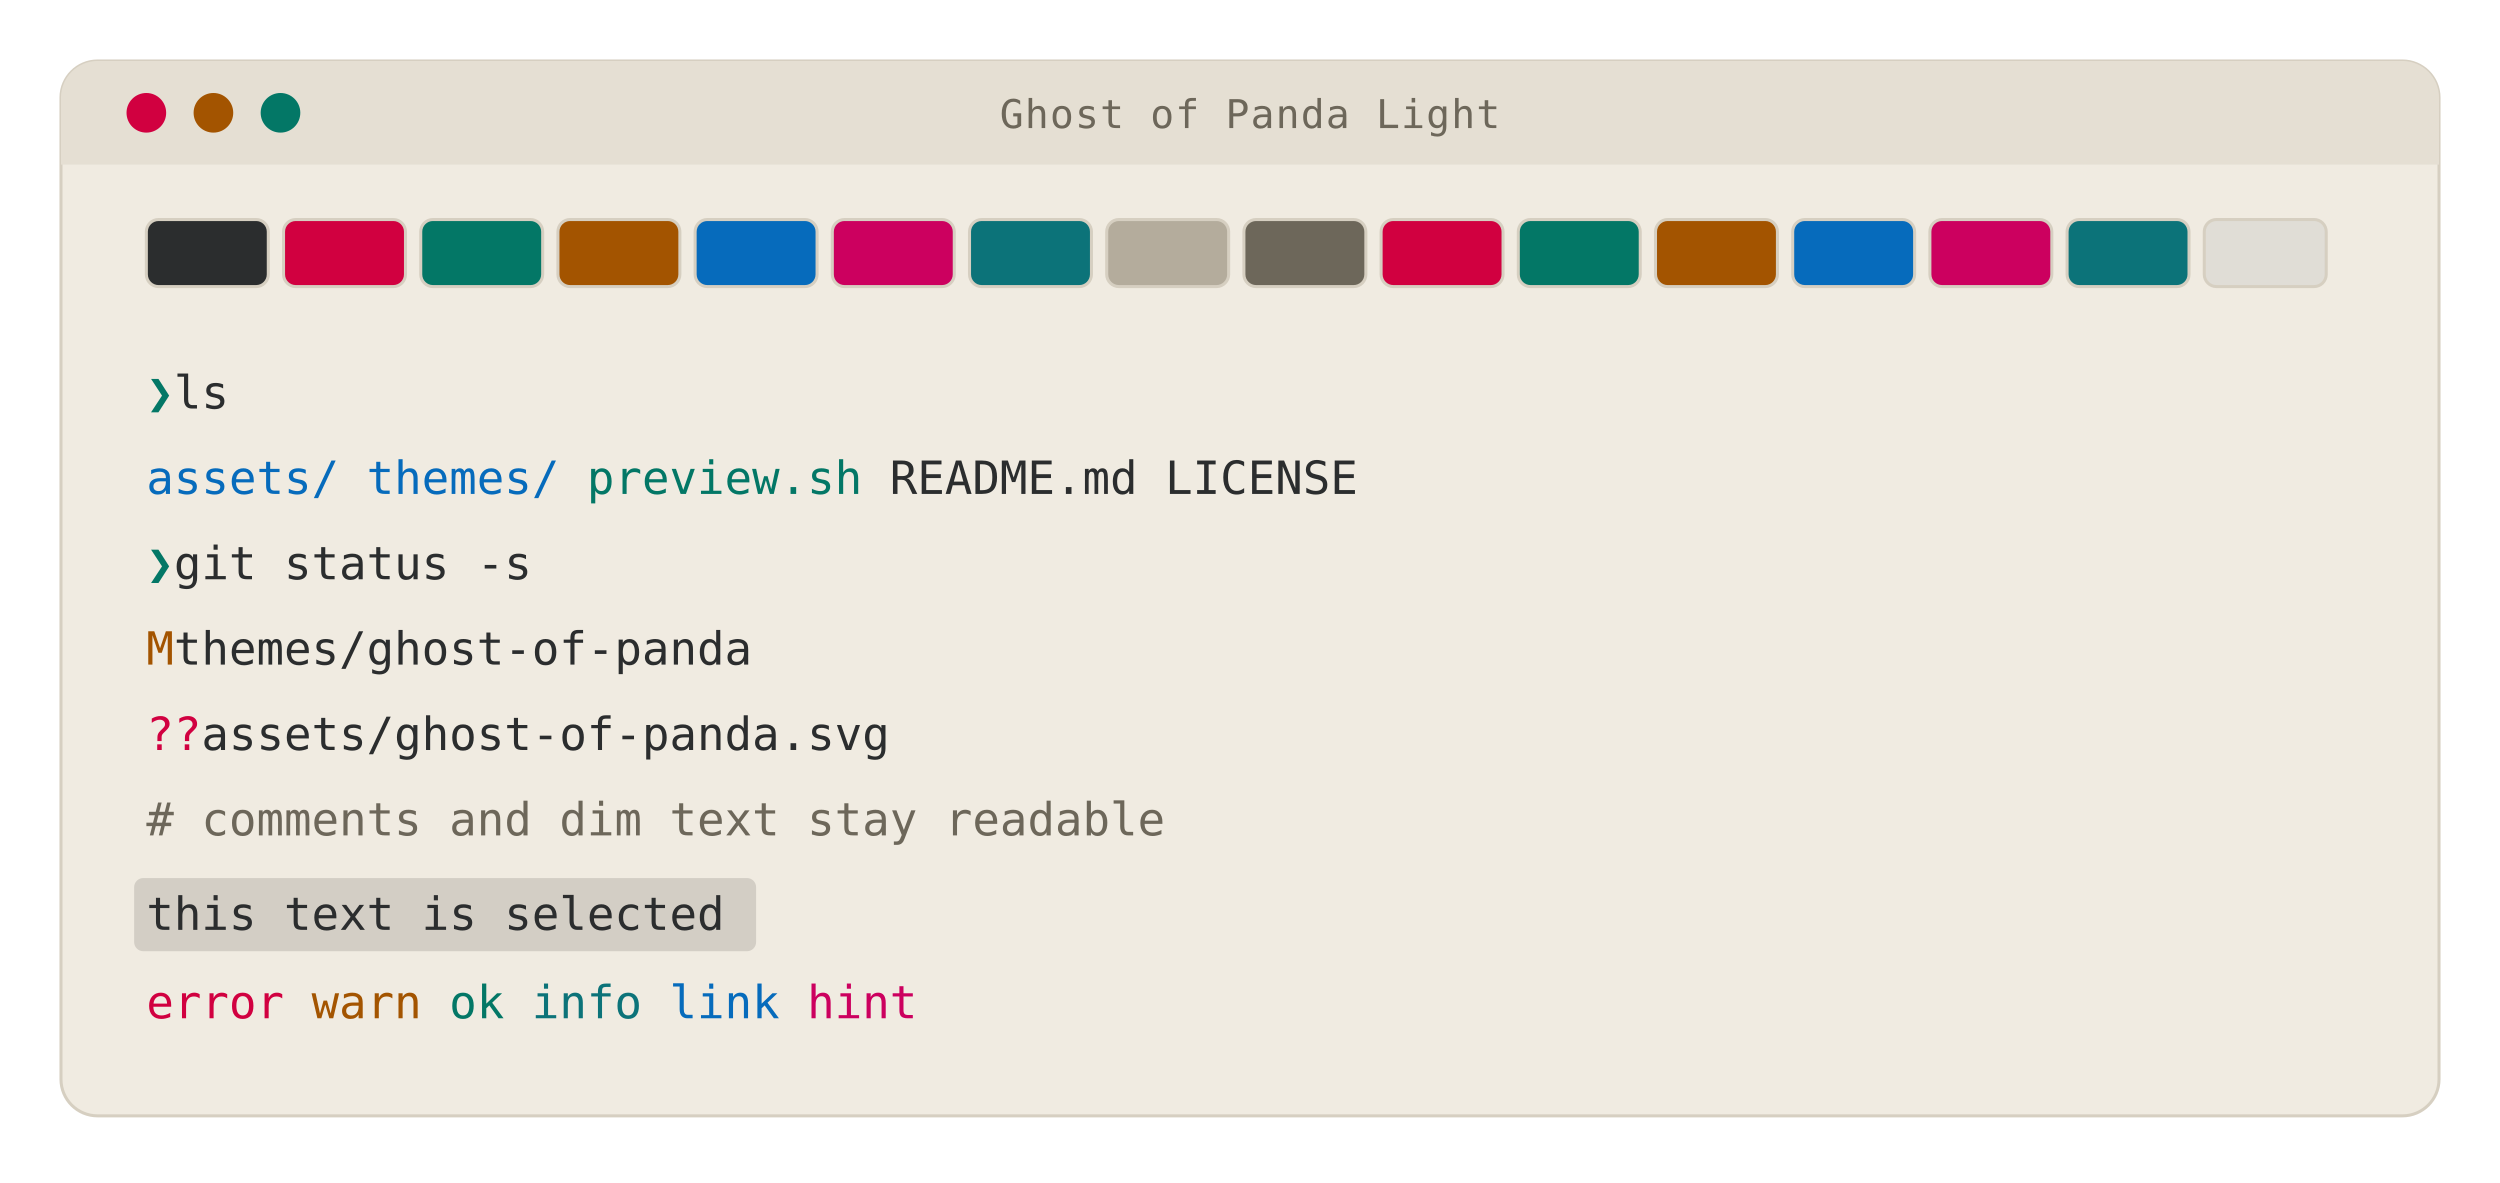
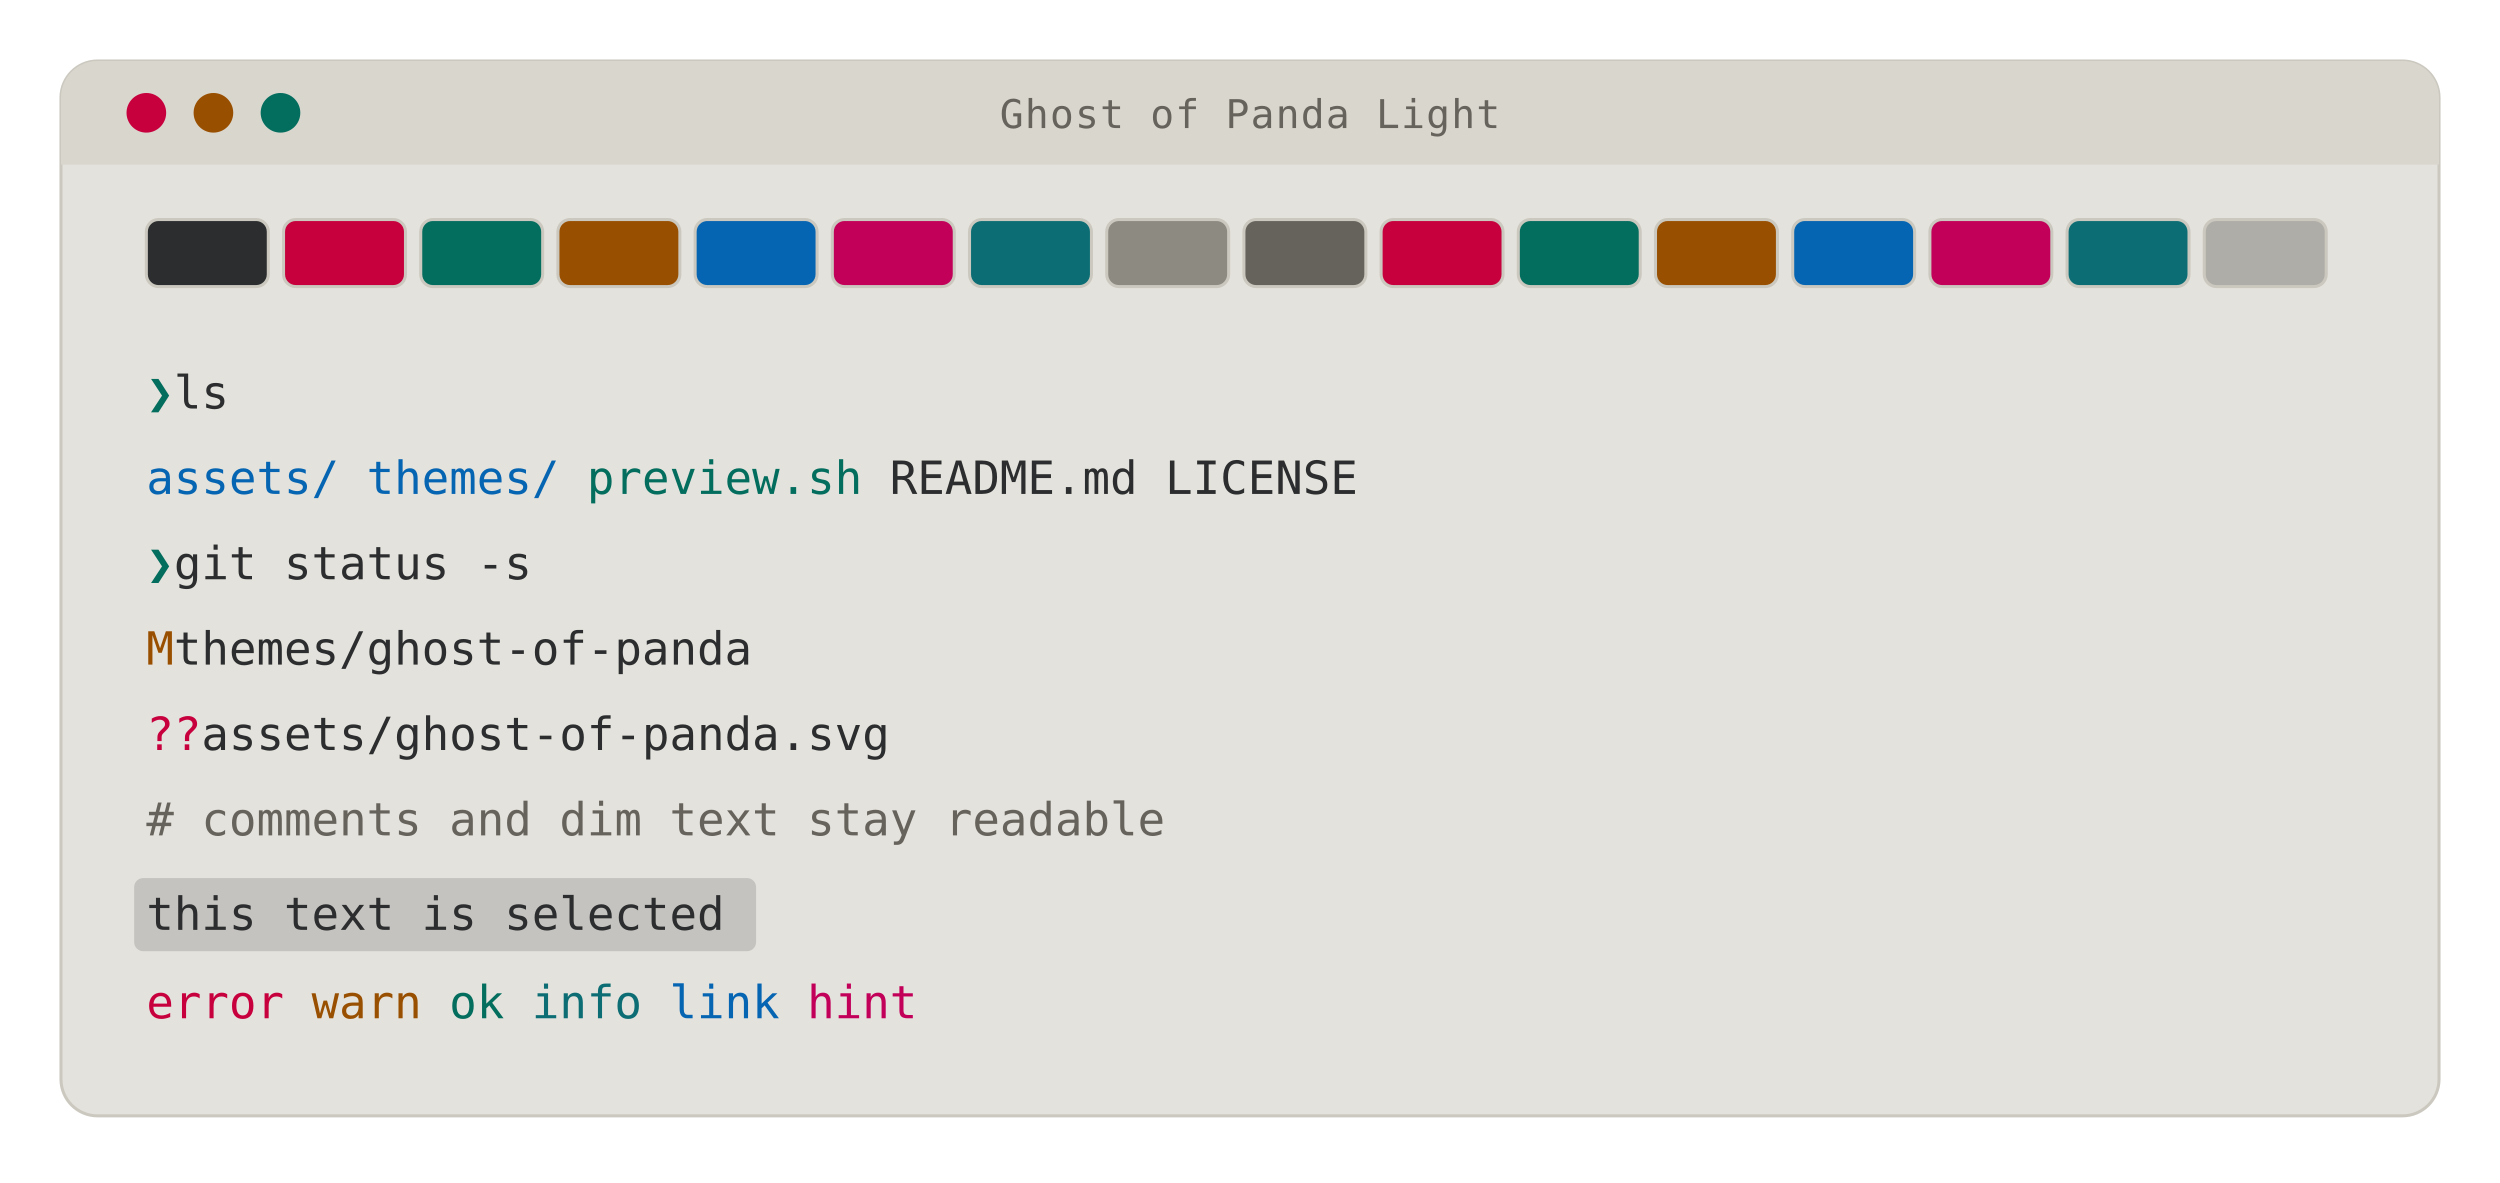
<svg xmlns="http://www.w3.org/2000/svg" viewBox="0 0 820 388" font-family="'SF Mono','JetBrains Mono','Fira Code','Menlo','Consolas',monospace" font-size="15">
-   <rect x="20" y="20" width="780" height="346" rx="12" fill="#F0EBE1" stroke="#D6CFC1" stroke-width="1" />
-   <path d="M32,20 h756 a12,12 0 0 1 12,12 v22 h-780 v-22 a12,12 0 0 1 12,-12 z" fill="#E5DFD3" />
-   <circle cx="48" cy="37" r="6.5" fill="#D10040" />
-   <circle cx="70" cy="37" r="6.5" fill="#A35400" />
-   <circle cx="92" cy="37" r="6.5" fill="#037766" />
-   <text x="410" y="42" text-anchor="middle" fill="#6D675A" font-size="13" letter-spacing="0.4">Ghost of Panda Light</text>
-   <g stroke="#D6CFC1">
+   <rect x="20" y="20" width="780" height="346" rx="12" fill="#E4E2DC" stroke="#CBC8BF" stroke-width="1" />
+   <path d="M32,20 h756 a12,12 0 0 1 12,12 v22 h-780 v-22 a12,12 0 0 1 12,-12 z" fill="#D9D6CE" />
+   <circle cx="48" cy="37" r="6.5" fill="#C7003D" />
+   <circle cx="70" cy="37" r="6.5" fill="#994F00" />
+   <circle cx="92" cy="37" r="6.5" fill="#036D5E" />
+   <text x="410" y="42" text-anchor="middle" fill="#66635C" font-size="13" letter-spacing="0.4">Ghost of Panda Light</text>
+   <g stroke="#CBC8BF">
    <rect x="48" y="72" width="40" height="22" rx="4" fill="#2B2D2E" />
-     <rect x="93" y="72" width="40" height="22" rx="4" fill="#D10040" />
-     <rect x="138" y="72" width="40" height="22" rx="4" fill="#037766" />
-     <rect x="183" y="72" width="40" height="22" rx="4" fill="#A35400" />
-     <rect x="228" y="72" width="40" height="22" rx="4" fill="#066BBC" />
-     <rect x="273" y="72" width="40" height="22" rx="4" fill="#CC005F" />
-     <rect x="318" y="72" width="40" height="22" rx="4" fill="#0C7379" />
-     <rect x="363" y="72" width="40" height="22" rx="4" fill="#B4AC9C" />
-     <rect x="408" y="72" width="40" height="22" rx="4" fill="#6D675A" />
-     <rect x="453" y="72" width="40" height="22" rx="4" fill="#D10040" />
-     <rect x="498" y="72" width="40" height="22" rx="4" fill="#037766" />
-     <rect x="543" y="72" width="40" height="22" rx="4" fill="#A35400" />
-     <rect x="588" y="72" width="40" height="22" rx="4" fill="#066BBC" />
-     <rect x="633" y="72" width="40" height="22" rx="4" fill="#CC005F" />
-     <rect x="678" y="72" width="40" height="22" rx="4" fill="#0C7379" />
-     <rect x="723" y="72" width="40" height="22" rx="4" fill="#E0DDD6" />
+     <rect x="93" y="72" width="40" height="22" rx="4" fill="#C7003D" />
+     <rect x="138" y="72" width="40" height="22" rx="4" fill="#036D5E" />
+     <rect x="183" y="72" width="40" height="22" rx="4" fill="#994F00" />
+     <rect x="228" y="72" width="40" height="22" rx="4" fill="#0665B2" />
+     <rect x="273" y="72" width="40" height="22" rx="4" fill="#C2005A" />
+     <rect x="318" y="72" width="40" height="22" rx="4" fill="#0C6E74" />
+     <rect x="363" y="72" width="40" height="22" rx="4" fill="#8D8A81" />
+     <rect x="408" y="72" width="40" height="22" rx="4" fill="#66635C" />
+     <rect x="453" y="72" width="40" height="22" rx="4" fill="#C7003D" />
+     <rect x="498" y="72" width="40" height="22" rx="4" fill="#036D5E" />
+     <rect x="543" y="72" width="40" height="22" rx="4" fill="#994F00" />
+     <rect x="588" y="72" width="40" height="22" rx="4" fill="#0665B2" />
+     <rect x="633" y="72" width="40" height="22" rx="4" fill="#C2005A" />
+     <rect x="678" y="72" width="40" height="22" rx="4" fill="#0C6E74" />
+     <rect x="723" y="72" width="40" height="22" rx="4" fill="#AFADA7" />
  </g>
  <text x="48" y="134" fill="#2B2D2E">
-     <tspan fill="#037766">❯ </tspan>ls</text>
+     <tspan fill="#036D5E">❯ </tspan>ls</text>
  <text x="48" y="162" fill="#2B2D2E">
-     <tspan fill="#066BBC">assets/</tspan>
-     <tspan fill="#066BBC">themes/</tspan>
-     <tspan fill="#037766">preview.sh</tspan>  README.md  LICENSE</text>
+     <tspan fill="#0665B2">assets/</tspan>
+     <tspan fill="#0665B2">themes/</tspan>
+     <tspan fill="#036D5E">preview.sh</tspan>  README.md  LICENSE</text>
  <text x="48" y="190" fill="#2B2D2E">
-     <tspan fill="#037766">❯ </tspan>git status -s</text>
+     <tspan fill="#036D5E">❯ </tspan>git status -s</text>
  <text x="48" y="218" fill="#2B2D2E">
-     <tspan fill="#A35400"> M </tspan>themes/ghost-of-panda</text>
+     <tspan fill="#994F00"> M </tspan>themes/ghost-of-panda</text>
  <text x="48" y="246" fill="#2B2D2E">
-     <tspan fill="#D10040">?? </tspan>assets/ghost-of-panda.svg</text>
-   <text x="48" y="274" fill="#6D675A"># comments and dim text stay readable</text>
-   <rect x="44" y="288" width="204" height="24" rx="3" fill="#D3CEC5" />
+     <tspan fill="#C7003D">?? </tspan>assets/ghost-of-panda.svg</text>
+   <text x="48" y="274" fill="#66635C"># comments and dim text stay readable</text>
+   <rect x="44" y="288" width="204" height="24" rx="3" fill="#C5C3BF" />
  <text x="48" y="305" fill="#2B2D2E">this text is selected</text>
  <text x="48" y="334" fill="#2B2D2E">
-     <tspan fill="#D10040">error</tspan>
-     <tspan fill="#A35400">warn</tspan>
-     <tspan fill="#037766">ok</tspan>
-     <tspan fill="#0C7379">info</tspan>
-     <tspan fill="#066BBC">link</tspan>
-     <tspan fill="#CC005F">hint</tspan>
+     <tspan fill="#C7003D">error</tspan>
+     <tspan fill="#994F00">warn</tspan>
+     <tspan fill="#036D5E">ok</tspan>
+     <tspan fill="#0C6E74">info</tspan>
+     <tspan fill="#0665B2">link</tspan>
+     <tspan fill="#C2005A">hint</tspan>
  </text>
</svg>
